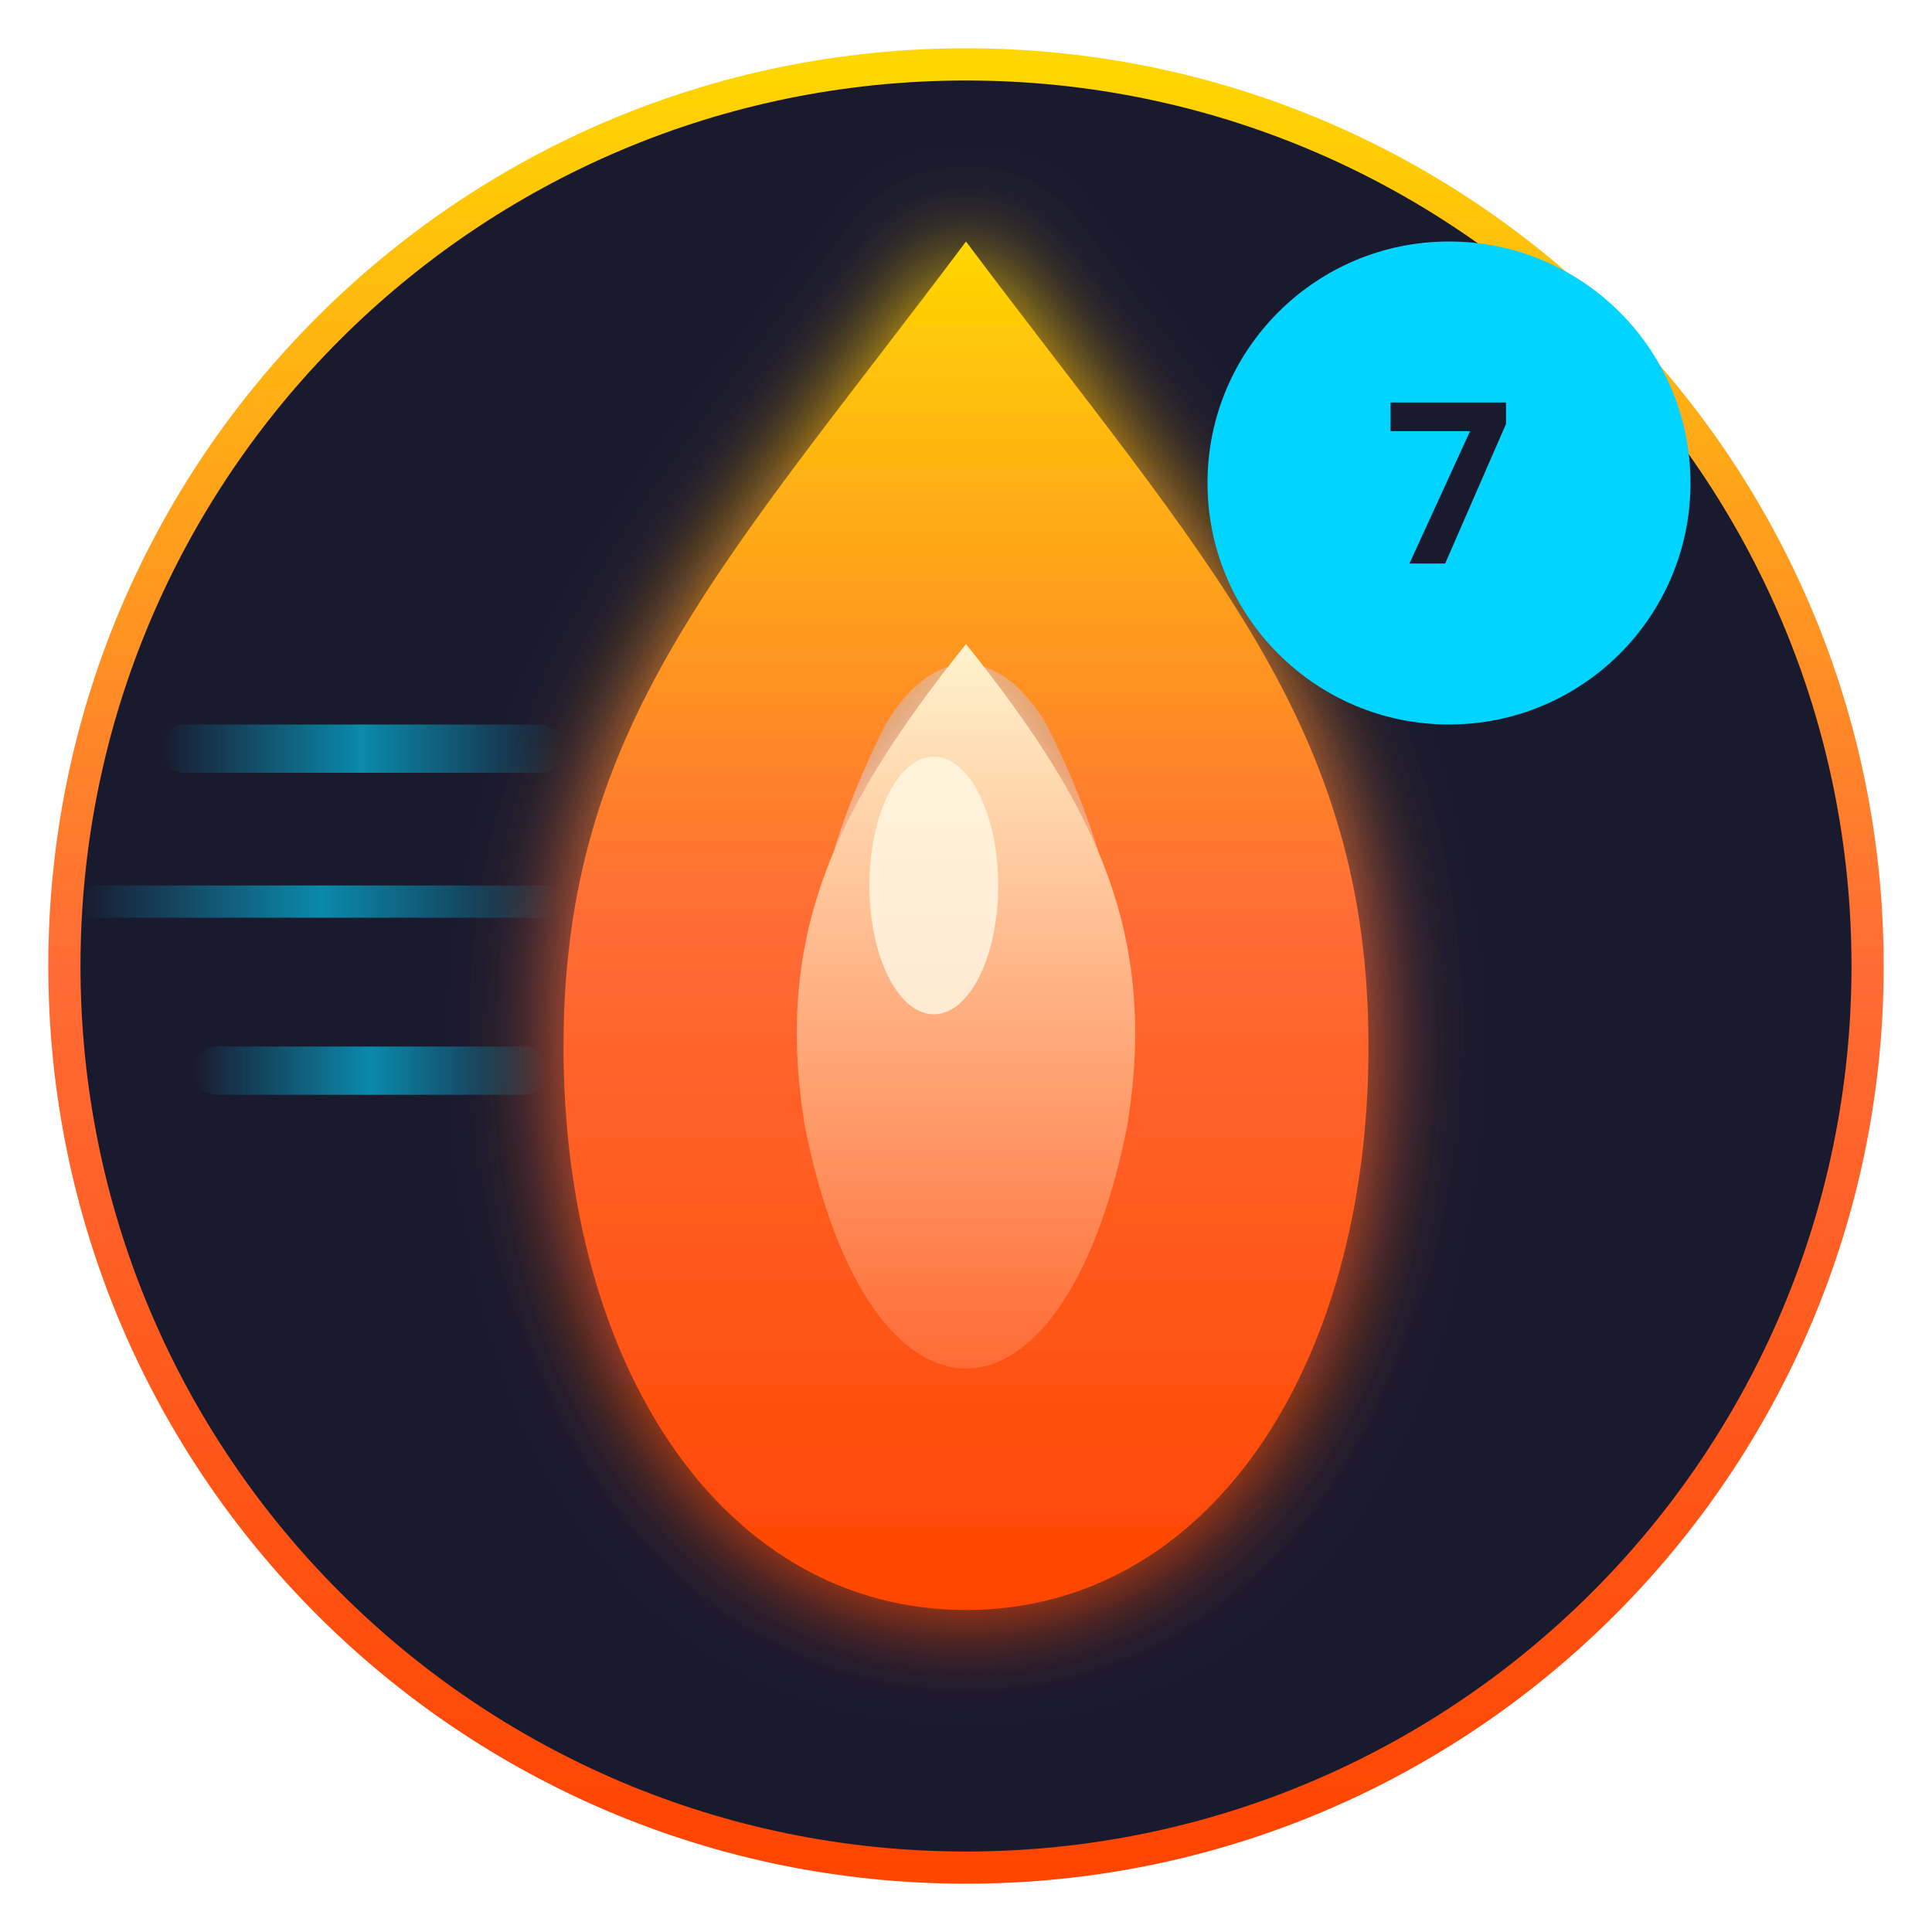
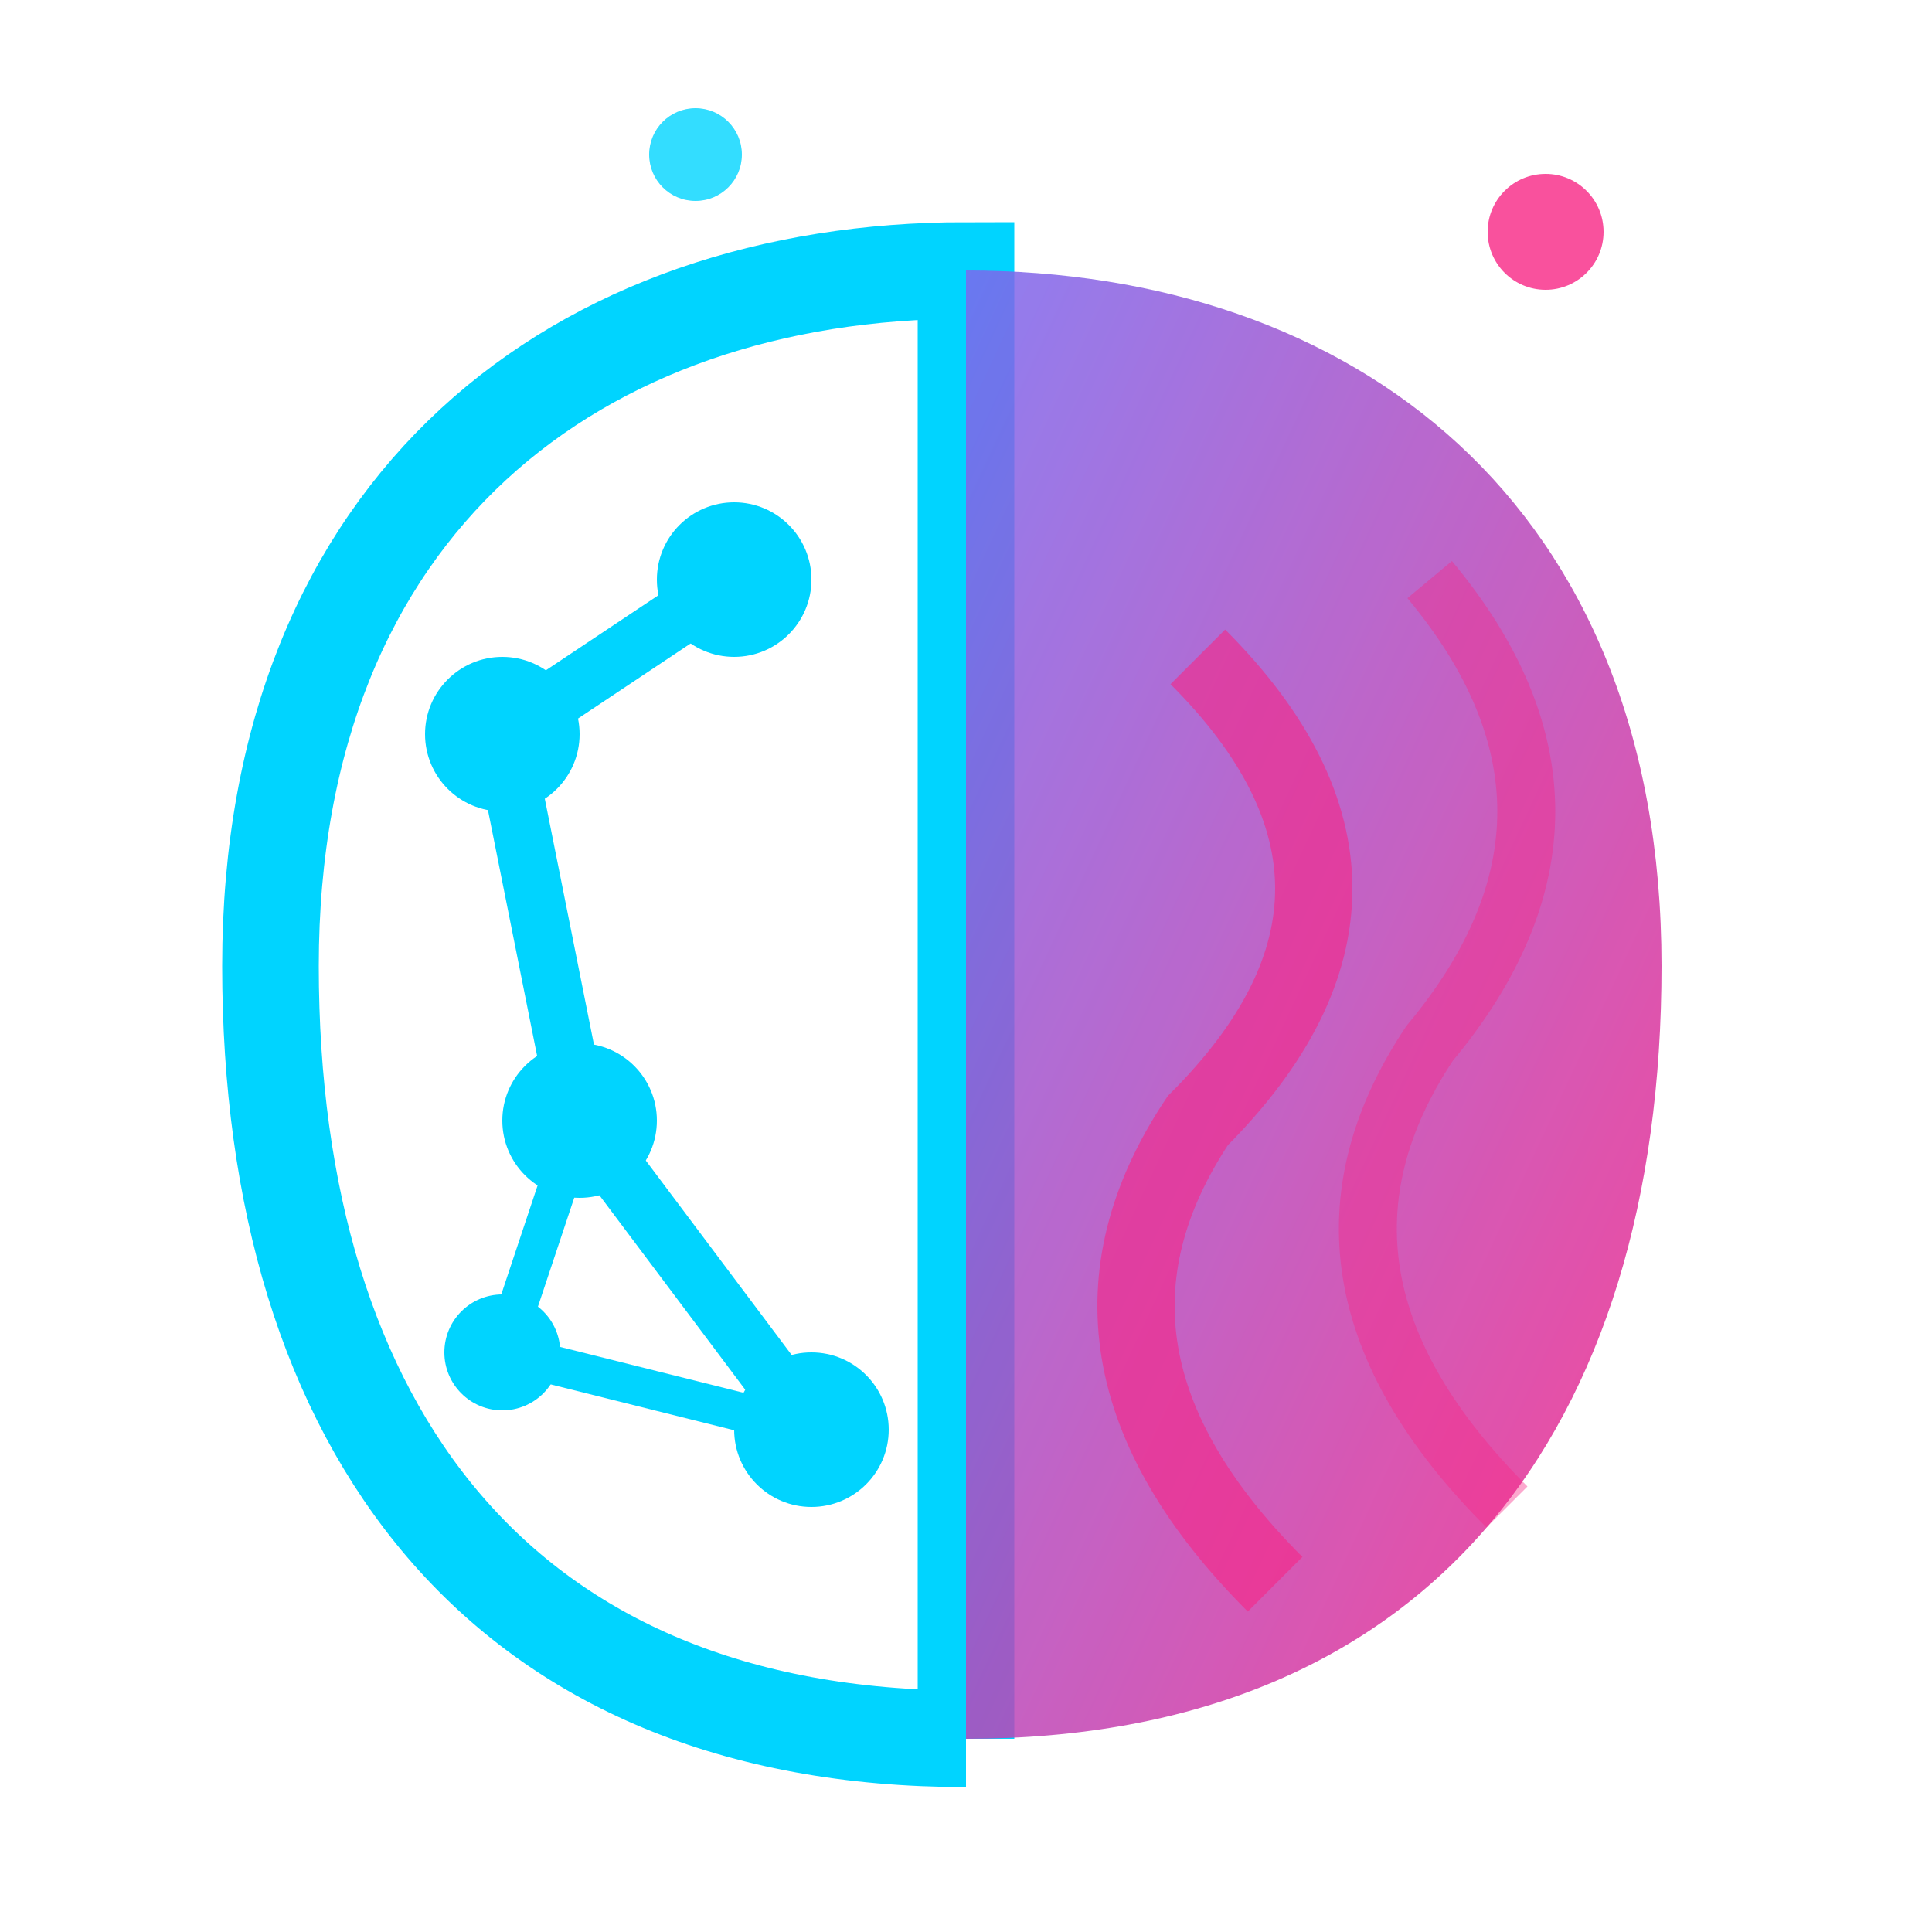
- <svg xmlns="http://www.w3.org/2000/svg" viewBox="0 0 120 120">
+ <svg xmlns="http://www.w3.org/2000/svg" viewBox="0 0 50 50">
  <defs>
-     <linearGradient id="fireGrad" x1="0%" y1="100%" x2="0%" y2="0%">
-       <stop offset="0%" style="stop-color:#ff4500" />
-       <stop offset="50%" style="stop-color:#ff6b35" />
-       <stop offset="100%" style="stop-color:#ffd700" />
+     <linearGradient id="brainGradL" x1="0%" y1="0%" x2="100%" y2="100%">
+       <stop offset="0%" style="stop-color:#00d4ff" />
+       <stop offset="100%" style="stop-color:#7b68ee" />
    </linearGradient>
-     <linearGradient id="innerFlame" x1="0%" y1="100%" x2="0%" y2="0%">
-       <stop offset="0%" style="stop-color:#ff6b35" />
-       <stop offset="100%" style="stop-color:#fff3cd" />
+     <linearGradient id="brainGradR" x1="0%" y1="0%" x2="100%" y2="100%">
+       <stop offset="0%" style="stop-color:#7b68ee" />
+       <stop offset="100%" style="stop-color:#f72585" />
    </linearGradient>
-     <linearGradient id="speedGrad" x1="0%" y1="0%" x2="100%" y2="0%">
-       <stop offset="0%" style="stop-color:#00d4ff;stop-opacity:0" />
-       <stop offset="50%" style="stop-color:#00d4ff" />
-       <stop offset="100%" style="stop-color:#00d4ff;stop-opacity:0" />
-     </linearGradient>
-     <filter id="glow" x="-50%" y="-50%" width="200%" height="200%">
-       <feGaussianBlur stdDeviation="3" result="coloredBlur" />
-       <feMerge>
-         <feMergeNode in="coloredBlur" />
-         <feMergeNode in="SourceGraphic" />
-       </feMerge>
-     </filter>
  </defs>
-   <circle cx="60" cy="60" r="56" fill="#1a1a2e" stroke="url(#fireGrad)" stroke-width="2" />
-   <g opacity="0.6">
-     <rect x="10" y="45" width="25" height="3" rx="1.5" fill="url(#speedGrad)" />
-     <rect x="5" y="55" width="30" height="2" rx="1" fill="url(#speedGrad)" />
-     <rect x="12" y="65" width="22" height="3" rx="1.5" fill="url(#speedGrad)" />
+   <g transform="translate(5, 5)">
+     <path d="M20 40 C8 40 2 32 2 20 C2 8 10 2 20 2 L20 40" fill="none" stroke="#00d4ff" stroke-width="2.5" />
+     <circle cx="8" cy="14" r="2" fill="#00d4ff" />
+     <circle cx="14" cy="10" r="2" fill="#00d4ff" />
+     <circle cx="10" cy="24" r="2" fill="#00d4ff" />
+     <circle cx="16" cy="32" r="2" fill="#00d4ff" />
+     <circle cx="8" cy="30" r="1.5" fill="#00d4ff" />
+     <line x1="8" y1="14" x2="14" y2="10" stroke="#00d4ff" stroke-width="1.5" />
+     <line x1="8" y1="14" x2="10" y2="24" stroke="#00d4ff" stroke-width="1.5" />
+     <line x1="10" y1="24" x2="16" y2="32" stroke="#00d4ff" stroke-width="1.5" />
+     <line x1="8" y1="30" x2="10" y2="24" stroke="#00d4ff" stroke-width="1" />
+     <line x1="8" y1="30" x2="16" y2="32" stroke="#00d4ff" stroke-width="1" />
+     <path d="M20 2 C30 2 38 8 38 20 C38 32 32 40 20 40 L20 2" fill="url(#brainGradR)" opacity="0.85" />
+     <path d="M26 12 Q32 18 26 24 Q22 30 28 36" fill="none" stroke="#f72585" stroke-width="2" opacity="0.6" />
+     <path d="M32 10 Q37 16 32 22 Q28 28 34 34" fill="none" stroke="#f72585" stroke-width="1.5" opacity="0.4" />
  </g>
-   <g filter="url(#glow)">
-     <path d="M60 15               C45 35, 35 45, 35 65               C35 85, 45 100, 60 100               C75 100, 85 85, 85 65               C85 45, 75 35, 60 15              M55 45 C50 55, 48 65, 55 75 C58 80, 62 80, 65 75 C72 65, 70 55, 65 45 C62 40, 58 40, 55 45" fill="url(#fireGrad)" fill-rule="evenodd" />
-     <path d="M60 40               C52 50, 48 58, 50 70               C52 80, 56 85, 60 85               C64 85, 68 80, 70 70               C72 58, 68 50, 60 40" fill="url(#innerFlame)" />
-     <ellipse cx="58" cy="55" rx="4" ry="8" fill="#fff9e6" opacity="0.8" />
-   </g>
-   <circle cx="90" cy="30" r="15" fill="#00d4ff" />
-   <text x="90" y="35" font-family="Arial Black, sans-serif" font-size="14" font-weight="bold" fill="#1a1a2e" text-anchor="middle">7</text>
+   <circle cx="18" cy="4" r="1.2" fill="#00d4ff" opacity="0.8" />
+   <circle cx="40" cy="6" r="1.5" fill="#f72585" opacity="0.8" />
</svg>
